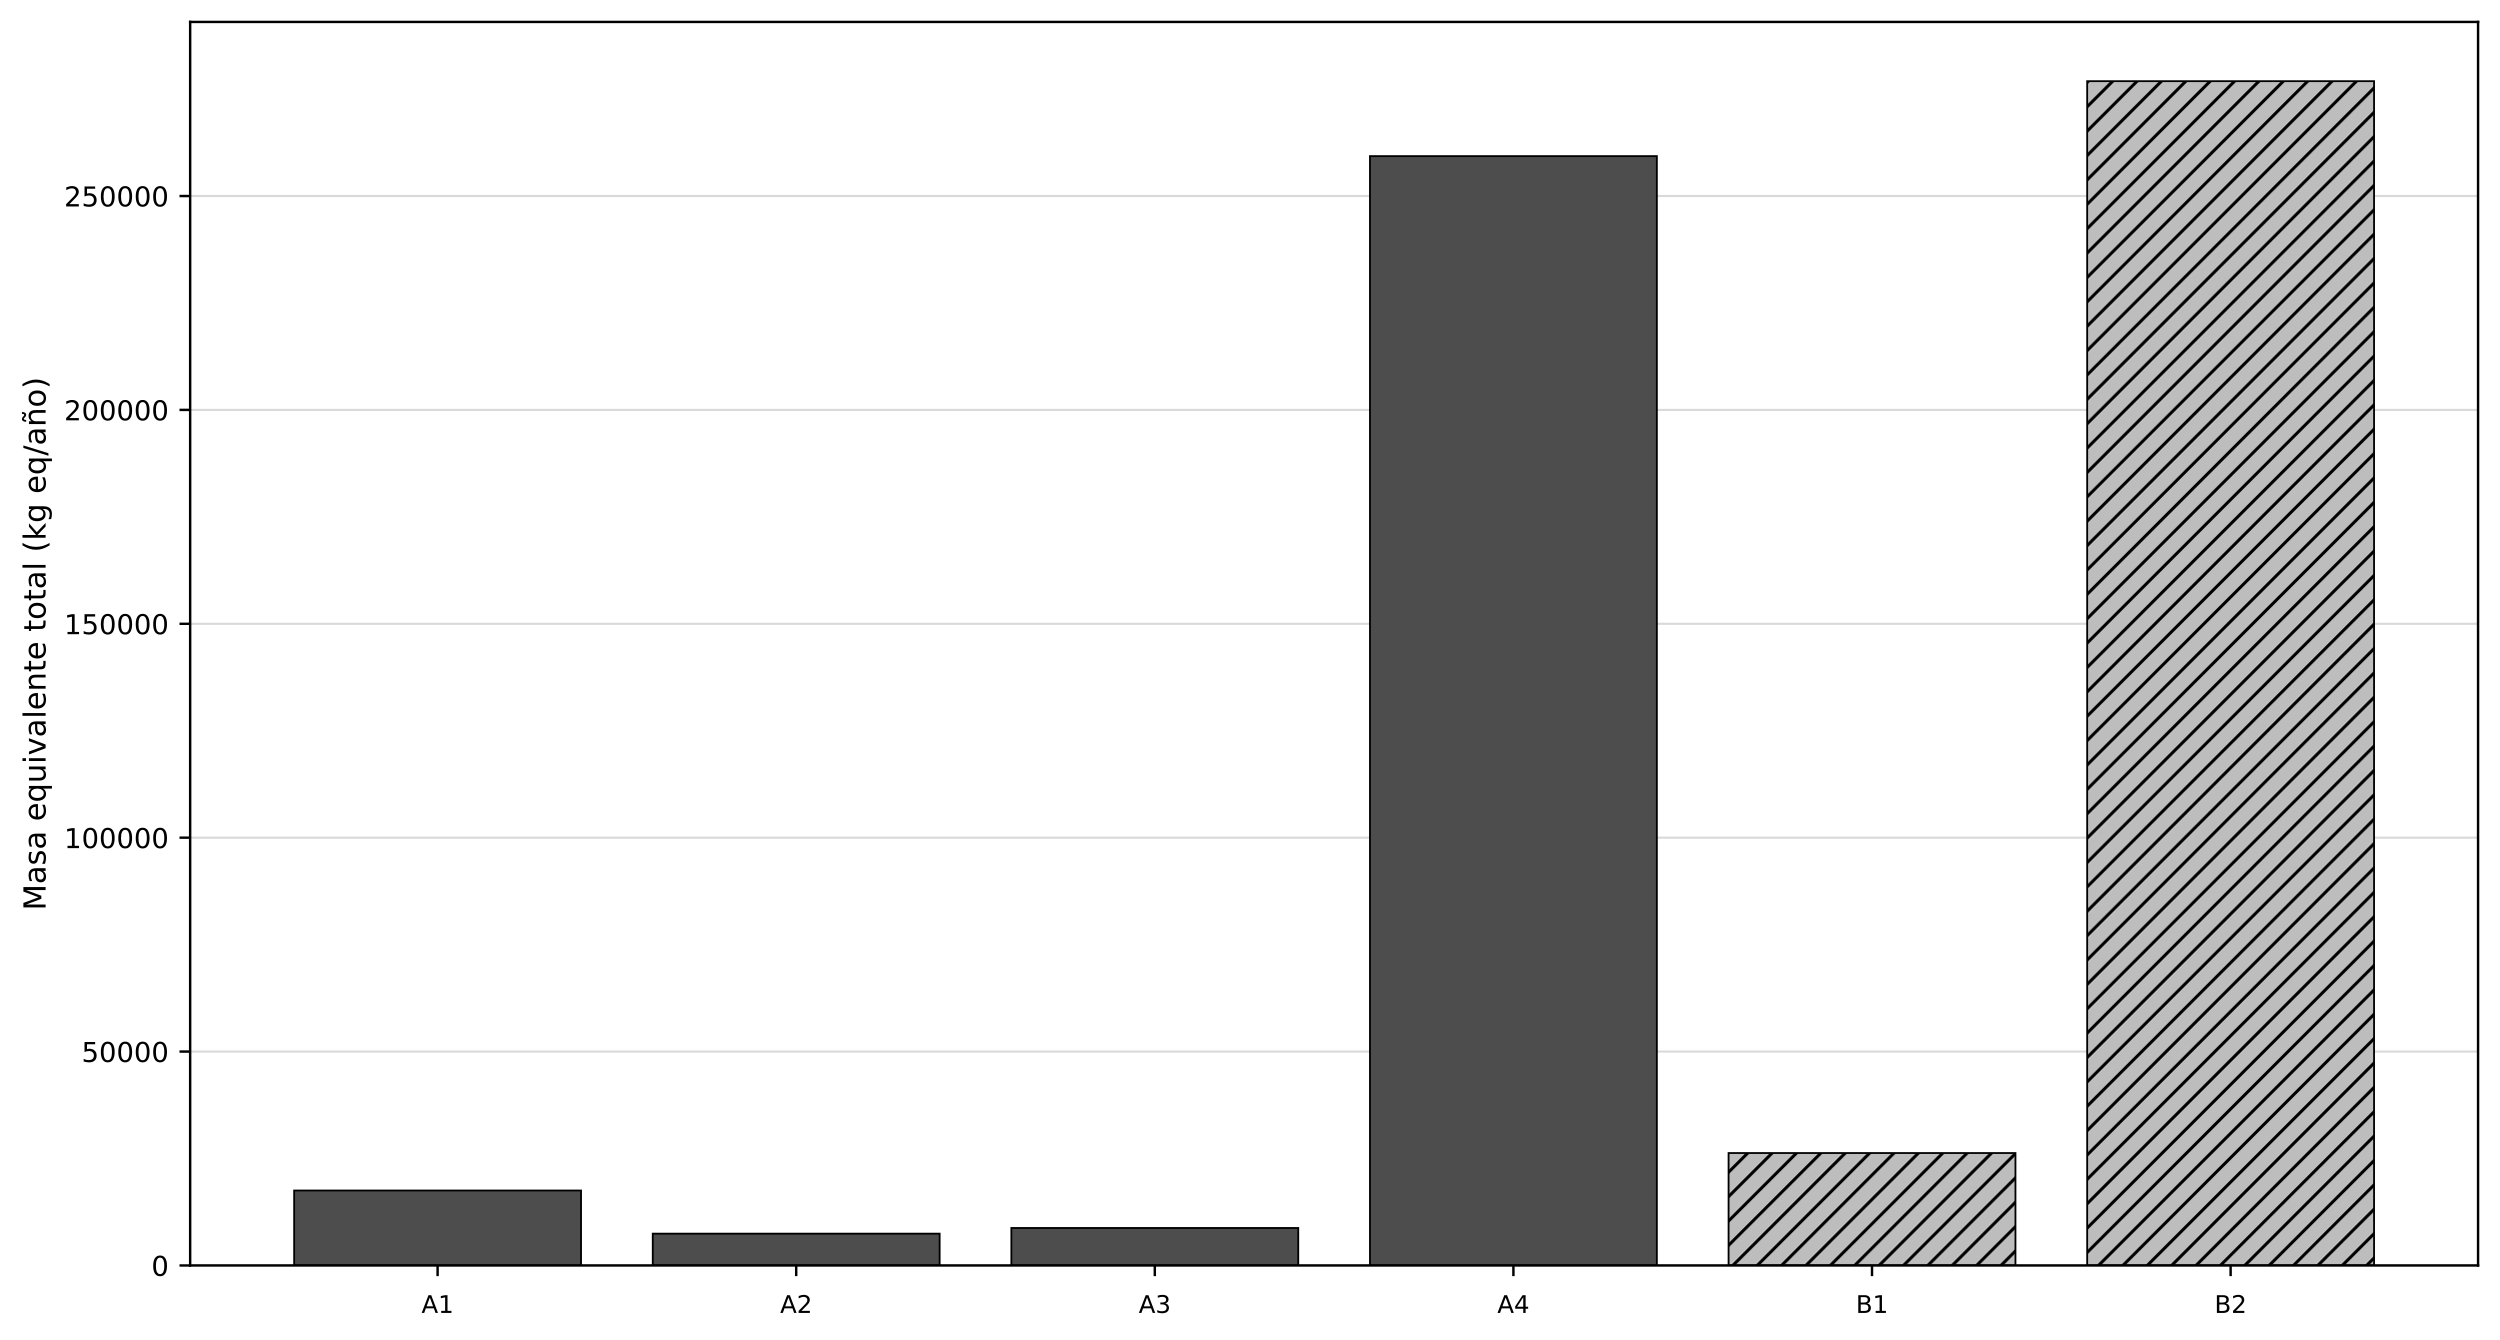
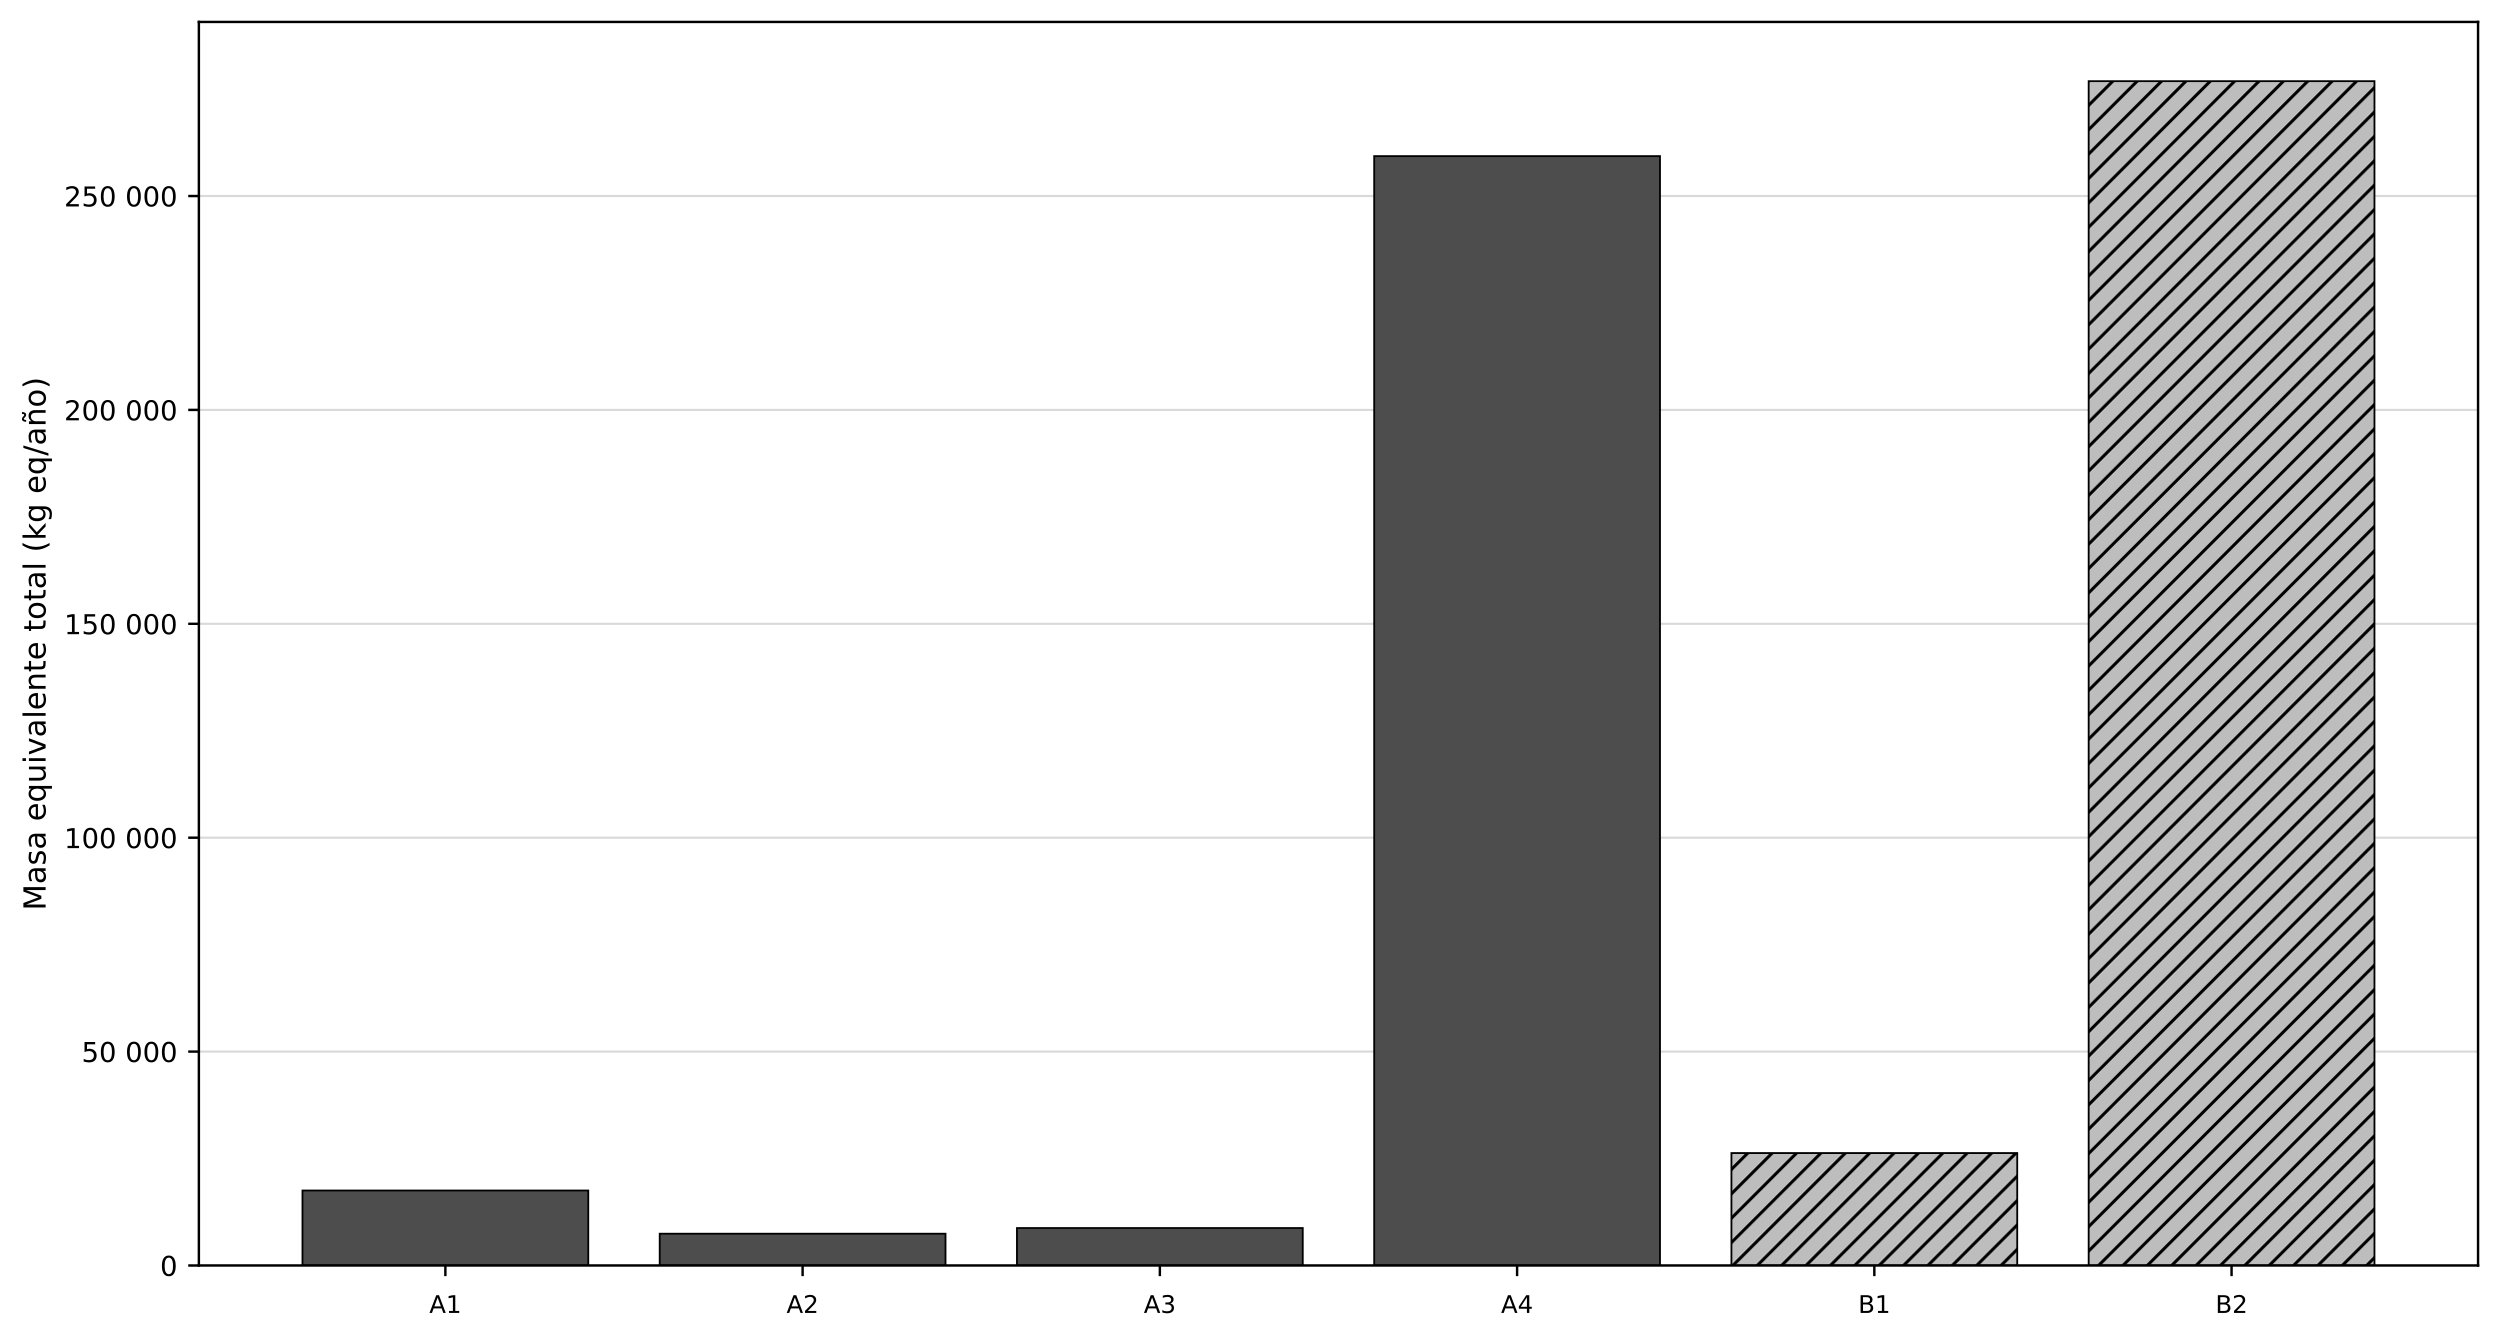
- <svg xmlns="http://www.w3.org/2000/svg" xmlns:xlink="http://www.w3.org/1999/xlink" width="820.456pt" height="439.743pt" viewBox="0 0 820.456 439.743" version="1.1">
+ <svg xmlns="http://www.w3.org/2000/svg" xmlns:xlink="http://www.w3.org/1999/xlink" width="820.436pt" height="439.743pt" viewBox="0 0 820.436 439.743" version="1.1">
  <defs>
    <style type="text/css">*{stroke-linejoin: round; stroke-linecap: butt}</style>
  </defs>
  <g id="figure_1">
    <g id="patch_1">
-       <path d="M 0 439.743 L 820.456 439.743 L 820.456 0 L 0 0 z " style="fill: #ffffff" />
+       <path d="M 0 439.743 L 820.436 439.743 L 820.436 0 L 0 0 z " style="fill: #ffffff" />
    </g>
    <g id="axes_1">
      <g id="patch_2">
-         <path d="M 62.406 415.3 L 813.256 415.3 L 813.256 7.2 L 62.406 7.2 z " style="fill: #ffffff" />
+         <path d="M 65.266 415.3 L 813.236 415.3 L 813.236 7.2 L 65.266 7.2 z " style="fill: #ffffff" />
      </g>
      <g id="matplotlib.axis_1">
        <g id="xtick_1">
          <g id="line2d_1">
            <defs>
              <path id="m8512bdd903" d="M 0 0 L 0 3.5 " style="stroke: #000000; stroke-width: 0.8" />
            </defs>
            <g>
-               <use xlink:href="#m8512bdd903" x="143.611" y="415.3" style="stroke: #000000; stroke-width: 0.8" />
+               <use xlink:href="#m8512bdd903" x="146.16" y="415.3" style="stroke: #000000; stroke-width: 0.8" />
            </g>
          </g>
          <g id="text_1">
-             <text style="font-size: 8px; font-family: 'DejaVu Sans'; text-anchor: middle" x="143.611" y="430.879" transform="rotate(-0 143.6107 430.8788)">A1</text>
+             <text style="font-size: 8px; font-family: 'DejaVu Sans'; text-anchor: middle" x="146.16" y="430.879" transform="rotate(-0 146.1596 430.8788)">A1</text>
          </g>
        </g>
        <g id="xtick_2">
          <g id="line2d_2">
            <g>
-               <use xlink:href="#m8512bdd903" x="261.299" y="415.3" style="stroke: #000000; stroke-width: 0.8" />
+               <use xlink:href="#m8512bdd903" x="263.396" y="415.3" style="stroke: #000000; stroke-width: 0.8" />
            </g>
          </g>
          <g id="text_2">
-             <text style="font-size: 8px; font-family: 'DejaVu Sans'; text-anchor: middle" x="261.299" y="430.879" transform="rotate(-0 261.2988 430.8788)">A2</text>
+             <text style="font-size: 8px; font-family: 'DejaVu Sans'; text-anchor: middle" x="263.396" y="430.879" transform="rotate(-0 263.3962 430.8788)">A2</text>
          </g>
        </g>
        <g id="xtick_3">
          <g id="line2d_3">
            <g>
-               <use xlink:href="#m8512bdd903" x="378.987" y="415.3" style="stroke: #000000; stroke-width: 0.8" />
+               <use xlink:href="#m8512bdd903" x="380.633" y="415.3" style="stroke: #000000; stroke-width: 0.8" />
            </g>
          </g>
          <g id="text_3">
-             <text style="font-size: 8px; font-family: 'DejaVu Sans'; text-anchor: middle" x="378.987" y="430.879" transform="rotate(-0 378.9869 430.8788)">A3</text>
+             <text style="font-size: 8px; font-family: 'DejaVu Sans'; text-anchor: middle" x="380.633" y="430.879" transform="rotate(-0 380.6329 430.8788)">A3</text>
          </g>
        </g>
        <g id="xtick_4">
          <g id="line2d_4">
            <g>
-               <use xlink:href="#m8512bdd903" x="496.675" y="415.3" style="stroke: #000000; stroke-width: 0.8" />
+               <use xlink:href="#m8512bdd903" x="497.87" y="415.3" style="stroke: #000000; stroke-width: 0.8" />
            </g>
          </g>
          <g id="text_4">
-             <text style="font-size: 8px; font-family: 'DejaVu Sans'; text-anchor: middle" x="496.675" y="430.879" transform="rotate(-0 496.675 430.8788)">A4</text>
+             <text style="font-size: 8px; font-family: 'DejaVu Sans'; text-anchor: middle" x="497.87" y="430.879" transform="rotate(-0 497.8696 430.8788)">A4</text>
          </g>
        </g>
        <g id="xtick_5">
          <g id="line2d_5">
            <g>
-               <use xlink:href="#m8512bdd903" x="614.363" y="415.3" style="stroke: #000000; stroke-width: 0.8" />
+               <use xlink:href="#m8512bdd903" x="615.106" y="415.3" style="stroke: #000000; stroke-width: 0.8" />
            </g>
          </g>
          <g id="text_5">
-             <text style="font-size: 8px; font-family: 'DejaVu Sans'; text-anchor: middle" x="614.363" y="430.879" transform="rotate(-0 614.3631 430.8788)">B1</text>
+             <text style="font-size: 8px; font-family: 'DejaVu Sans'; text-anchor: middle" x="615.106" y="430.879" transform="rotate(-0 615.1063 430.8788)">B1</text>
          </g>
        </g>
        <g id="xtick_6">
          <g id="line2d_6">
            <g>
-               <use xlink:href="#m8512bdd903" x="732.051" y="415.3" style="stroke: #000000; stroke-width: 0.8" />
+               <use xlink:href="#m8512bdd903" x="732.343" y="415.3" style="stroke: #000000; stroke-width: 0.8" />
            </g>
          </g>
          <g id="text_6">
-             <text style="font-size: 8px; font-family: 'DejaVu Sans'; text-anchor: middle" x="732.051" y="430.879" transform="rotate(-0 732.0512 430.8788)">B2</text>
+             <text style="font-size: 8px; font-family: 'DejaVu Sans'; text-anchor: middle" x="732.343" y="430.879" transform="rotate(-0 732.3429 430.8788)">B2</text>
          </g>
        </g>
      </g>
      <g id="matplotlib.axis_2">
        <g id="ytick_1">
          <g id="line2d_7">
-             <path d="M 62.406 415.3 L 813.256 415.3 " clip-path="url(#p172e49fad2)" style="fill: none; stroke: #d9d9d9; stroke-width: 0.7; stroke-linecap: square" />
+             <path d="M 65.266 415.3 L 813.236 415.3 " clip-path="url(#p4f056cf66a)" style="fill: none; stroke: #d9d9d9; stroke-width: 0.7; stroke-linecap: square" />
          </g>
          <g id="line2d_8">
            <defs>
              <path id="me50acbb753" d="M 0 0 L -3.5 0 " style="stroke: #000000; stroke-width: 0.8" />
            </defs>
            <g>
-               <use xlink:href="#me50acbb753" x="62.406" y="415.3" style="stroke: #000000; stroke-width: 0.8" />
+               <use xlink:href="#me50acbb753" x="65.266" y="415.3" style="stroke: #000000; stroke-width: 0.8" />
            </g>
          </g>
          <g id="text_7">
-             <text style="font-size: 9px; font-family: 'DejaVu Sans'; text-anchor: end" x="55.406" y="418.719" transform="rotate(-0 55.40594 418.7193)">0</text>
+             <text style="font-size: 9px; font-family: 'DejaVu Sans'; text-anchor: end" x="58.266" y="418.719" transform="rotate(-0 58.26625 418.7193)">0</text>
          </g>
        </g>
        <g id="ytick_2">
          <g id="line2d_9">
-             <path d="M 62.406 345.106 L 813.256 345.106 " clip-path="url(#p172e49fad2)" style="fill: none; stroke: #d9d9d9; stroke-width: 0.7; stroke-linecap: square" />
+             <path d="M 65.266 345.106 L 813.236 345.106 " clip-path="url(#p4f056cf66a)" style="fill: none; stroke: #d9d9d9; stroke-width: 0.7; stroke-linecap: square" />
          </g>
          <g id="line2d_10">
            <g>
-               <use xlink:href="#me50acbb753" x="62.406" y="345.106" style="stroke: #000000; stroke-width: 0.8" />
+               <use xlink:href="#me50acbb753" x="65.266" y="345.106" style="stroke: #000000; stroke-width: 0.8" />
            </g>
          </g>
          <g id="text_8">
-             <text style="font-size: 9px; font-family: 'DejaVu Sans'; text-anchor: end" x="55.406" y="348.525" transform="rotate(-0 55.40594 348.5252)">50000</text>
+             <text style="font-size: 9px; font-family: 'DejaVu Sans'; text-anchor: end" x="58.266" y="348.525" transform="rotate(-0 58.26625 348.5252)">50 000</text>
          </g>
        </g>
        <g id="ytick_3">
          <g id="line2d_11">
-             <path d="M 62.406 274.912 L 813.256 274.912 " clip-path="url(#p172e49fad2)" style="fill: none; stroke: #d9d9d9; stroke-width: 0.7; stroke-linecap: square" />
+             <path d="M 65.266 274.912 L 813.236 274.912 " clip-path="url(#p4f056cf66a)" style="fill: none; stroke: #d9d9d9; stroke-width: 0.7; stroke-linecap: square" />
          </g>
          <g id="line2d_12">
            <g>
-               <use xlink:href="#me50acbb753" x="62.406" y="274.912" style="stroke: #000000; stroke-width: 0.8" />
+               <use xlink:href="#me50acbb753" x="65.266" y="274.912" style="stroke: #000000; stroke-width: 0.8" />
            </g>
          </g>
          <g id="text_9">
-             <text style="font-size: 9px; font-family: 'DejaVu Sans'; text-anchor: end" x="55.406" y="278.331" transform="rotate(-0 55.40594 278.331)">100000</text>
+             <text style="font-size: 9px; font-family: 'DejaVu Sans'; text-anchor: end" x="58.266" y="278.331" transform="rotate(-0 58.26625 278.331)">100 000</text>
          </g>
        </g>
        <g id="ytick_4">
          <g id="line2d_13">
-             <path d="M 62.406 204.718 L 813.256 204.718 " clip-path="url(#p172e49fad2)" style="fill: none; stroke: #d9d9d9; stroke-width: 0.7; stroke-linecap: square" />
+             <path d="M 65.266 204.718 L 813.236 204.718 " clip-path="url(#p4f056cf66a)" style="fill: none; stroke: #d9d9d9; stroke-width: 0.7; stroke-linecap: square" />
          </g>
          <g id="line2d_14">
            <g>
-               <use xlink:href="#me50acbb753" x="62.406" y="204.718" style="stroke: #000000; stroke-width: 0.8" />
+               <use xlink:href="#me50acbb753" x="65.266" y="204.718" style="stroke: #000000; stroke-width: 0.8" />
            </g>
          </g>
          <g id="text_10">
-             <text style="font-size: 9px; font-family: 'DejaVu Sans'; text-anchor: end" x="55.406" y="208.137" transform="rotate(-0 55.40594 208.1369)">150000</text>
+             <text style="font-size: 9px; font-family: 'DejaVu Sans'; text-anchor: end" x="58.266" y="208.137" transform="rotate(-0 58.26625 208.1369)">150 000</text>
          </g>
        </g>
        <g id="ytick_5">
          <g id="line2d_15">
-             <path d="M 62.406 134.523 L 813.256 134.523 " clip-path="url(#p172e49fad2)" style="fill: none; stroke: #d9d9d9; stroke-width: 0.7; stroke-linecap: square" />
+             <path d="M 65.266 134.523 L 813.236 134.523 " clip-path="url(#p4f056cf66a)" style="fill: none; stroke: #d9d9d9; stroke-width: 0.7; stroke-linecap: square" />
          </g>
          <g id="line2d_16">
            <g>
-               <use xlink:href="#me50acbb753" x="62.406" y="134.523" style="stroke: #000000; stroke-width: 0.8" />
+               <use xlink:href="#me50acbb753" x="65.266" y="134.523" style="stroke: #000000; stroke-width: 0.8" />
            </g>
          </g>
          <g id="text_11">
-             <text style="font-size: 9px; font-family: 'DejaVu Sans'; text-anchor: end" x="55.406" y="137.943" transform="rotate(-0 55.40594 137.9427)">200000</text>
+             <text style="font-size: 9px; font-family: 'DejaVu Sans'; text-anchor: end" x="58.266" y="137.943" transform="rotate(-0 58.26625 137.9427)">200 000</text>
          </g>
        </g>
        <g id="ytick_6">
          <g id="line2d_17">
-             <path d="M 62.406 64.329 L 813.256 64.329 " clip-path="url(#p172e49fad2)" style="fill: none; stroke: #d9d9d9; stroke-width: 0.7; stroke-linecap: square" />
+             <path d="M 65.266 64.329 L 813.236 64.329 " clip-path="url(#p4f056cf66a)" style="fill: none; stroke: #d9d9d9; stroke-width: 0.7; stroke-linecap: square" />
          </g>
          <g id="line2d_18">
            <g>
-               <use xlink:href="#me50acbb753" x="62.406" y="64.329" style="stroke: #000000; stroke-width: 0.8" />
+               <use xlink:href="#me50acbb753" x="65.266" y="64.329" style="stroke: #000000; stroke-width: 0.8" />
            </g>
          </g>
          <g id="text_12">
-             <text style="font-size: 9px; font-family: 'DejaVu Sans'; text-anchor: end" x="55.406" y="67.749" transform="rotate(-0 55.40594 67.7486)">250000</text>
+             <text style="font-size: 9px; font-family: 'DejaVu Sans'; text-anchor: end" x="58.266" y="67.749" transform="rotate(-0 58.26625 67.7486)">250 000</text>
          </g>
        </g>
        <g id="text_13">
          <text style="font-size: 10px; font-family: 'DejaVu Sans'; text-anchor: middle" x="14.969" y="211.25" transform="rotate(-90 14.96875 211.25)">Masa equivalente total (kg eq/año)</text>
        </g>
      </g>
      <g id="patch_3">
-         <path d="M 96.535 415.3 L 190.686 415.3 L 190.686 390.697 L 96.535 390.697 z " clip-path="url(#p172e49fad2)" style="fill: #4d4d4d; stroke: #000000; stroke-width: 0.6; stroke-linejoin: miter" />
+         <path d="M 99.265 415.3 L 193.054 415.3 L 193.054 390.697 L 99.265 390.697 z " clip-path="url(#p4f056cf66a)" style="fill: #4d4d4d; stroke: #000000; stroke-width: 0.6; stroke-linejoin: miter" />
      </g>
      <g id="patch_4">
-         <path d="M 214.224 415.3 L 308.374 415.3 L 308.374 404.869 L 214.224 404.869 z " clip-path="url(#p172e49fad2)" style="fill: #4d4d4d; stroke: #000000; stroke-width: 0.6; stroke-linejoin: miter" />
+         <path d="M 216.502 415.3 L 310.291 415.3 L 310.291 404.869 L 216.502 404.869 z " clip-path="url(#p4f056cf66a)" style="fill: #4d4d4d; stroke: #000000; stroke-width: 0.6; stroke-linejoin: miter" />
      </g>
      <g id="patch_5">
-         <path d="M 331.912 415.3 L 426.062 415.3 L 426.062 403.011 L 331.912 403.011 z " clip-path="url(#p172e49fad2)" style="fill: #4d4d4d; stroke: #000000; stroke-width: 0.6; stroke-linejoin: miter" />
+         <path d="M 333.738 415.3 L 427.528 415.3 L 427.528 403.011 L 333.738 403.011 z " clip-path="url(#p4f056cf66a)" style="fill: #4d4d4d; stroke: #000000; stroke-width: 0.6; stroke-linejoin: miter" />
      </g>
      <g id="patch_6">
-         <path d="M 449.6 415.3 L 543.75 415.3 L 543.75 51.237 L 449.6 51.237 z " clip-path="url(#p172e49fad2)" style="fill: #4d4d4d; stroke: #000000; stroke-width: 0.6; stroke-linejoin: miter" />
+         <path d="M 450.975 415.3 L 544.764 415.3 L 544.764 51.237 L 450.975 51.237 z " clip-path="url(#p4f056cf66a)" style="fill: #4d4d4d; stroke: #000000; stroke-width: 0.6; stroke-linejoin: miter" />
      </g>
      <g id="patch_7">
-         <path d="M 567.288 415.3 L 661.438 415.3 L 661.438 378.408 L 567.288 378.408 z " clip-path="url(#p172e49fad2)" style="fill: url(#hba91143bd5); stroke: #000000; stroke-width: 0.6; stroke-linejoin: miter" />
+         <path d="M 568.212 415.3 L 662.001 415.3 L 662.001 378.408 L 568.212 378.408 z " clip-path="url(#p4f056cf66a)" style="fill: url(#hba91143bd5); stroke: #000000; stroke-width: 0.6; stroke-linejoin: miter" />
      </g>
      <g id="patch_8">
-         <path d="M 684.976 415.3 L 779.126 415.3 L 779.126 26.633 L 684.976 26.633 z " clip-path="url(#p172e49fad2)" style="fill: url(#hba91143bd5); stroke: #000000; stroke-width: 0.6; stroke-linejoin: miter" />
+         <path d="M 685.448 415.3 L 779.238 415.3 L 779.238 26.633 L 685.448 26.633 z " clip-path="url(#p4f056cf66a)" style="fill: url(#hba91143bd5); stroke: #000000; stroke-width: 0.6; stroke-linejoin: miter" />
      </g>
      <g id="patch_9">
-         <path d="M 62.406 415.3 L 62.406 7.2 " style="fill: none; stroke: #000000; stroke-width: 0.8; stroke-linejoin: miter; stroke-linecap: square" />
+         <path d="M 65.266 415.3 L 65.266 7.2 " style="fill: none; stroke: #000000; stroke-width: 0.8; stroke-linejoin: miter; stroke-linecap: square" />
      </g>
      <g id="patch_10">
-         <path d="M 813.256 415.3 L 813.256 7.2 " style="fill: none; stroke: #000000; stroke-width: 0.8; stroke-linejoin: miter; stroke-linecap: square" />
+         <path d="M 813.236 415.3 L 813.236 7.2 " style="fill: none; stroke: #000000; stroke-width: 0.8; stroke-linejoin: miter; stroke-linecap: square" />
      </g>
      <g id="patch_11">
-         <path d="M 62.406 415.3 L 813.256 415.3 " style="fill: none; stroke: #000000; stroke-width: 0.8; stroke-linejoin: miter; stroke-linecap: square" />
+         <path d="M 65.266 415.3 L 813.236 415.3 " style="fill: none; stroke: #000000; stroke-width: 0.8; stroke-linejoin: miter; stroke-linecap: square" />
      </g>
      <g id="patch_12">
-         <path d="M 62.406 7.2 L 813.256 7.2 " style="fill: none; stroke: #000000; stroke-width: 0.8; stroke-linejoin: miter; stroke-linecap: square" />
+         <path d="M 65.266 7.2 L 813.236 7.2 " style="fill: none; stroke: #000000; stroke-width: 0.8; stroke-linejoin: miter; stroke-linecap: square" />
      </g>
    </g>
  </g>
  <defs>
-     <clipPath id="p172e49fad2">
-       <rect x="62.406" y="7.2" width="750.85" height="408.1" />
+     <clipPath id="p4f056cf66a">
+       <rect x="65.266" y="7.2" width="747.97" height="408.1" />
    </clipPath>
  </defs>
  <defs>
    <pattern id="hba91143bd5" patternUnits="userSpaceOnUse" x="0" y="0" width="72" height="72">
      <rect x="0" y="0" width="73" height="73" fill="#bdbdbd" />
      <path d="M -36 36 L 36 -36 M -32 40 L 40 -32 M -28 44 L 44 -28 M -24 48 L 48 -24 M -20 52 L 52 -20 M -16 56 L 56 -16 M -12 60 L 60 -12 M -8 64 L 64 -8 M -4 68 L 68 -4 M 0 72 L 72 0 M 4 76 L 76 4 M 8 80 L 80 8 M 12 84 L 84 12 M 16 88 L 88 16 M 20 92 L 92 20 M 24 96 L 96 24 M 28 100 L 100 28 M 32 104 L 104 32 M 36 108 L 108 36 " style="fill: #000000; stroke: #000000; stroke-width: 1.0; stroke-linecap: butt; stroke-linejoin: miter" />
    </pattern>
  </defs>
</svg>
